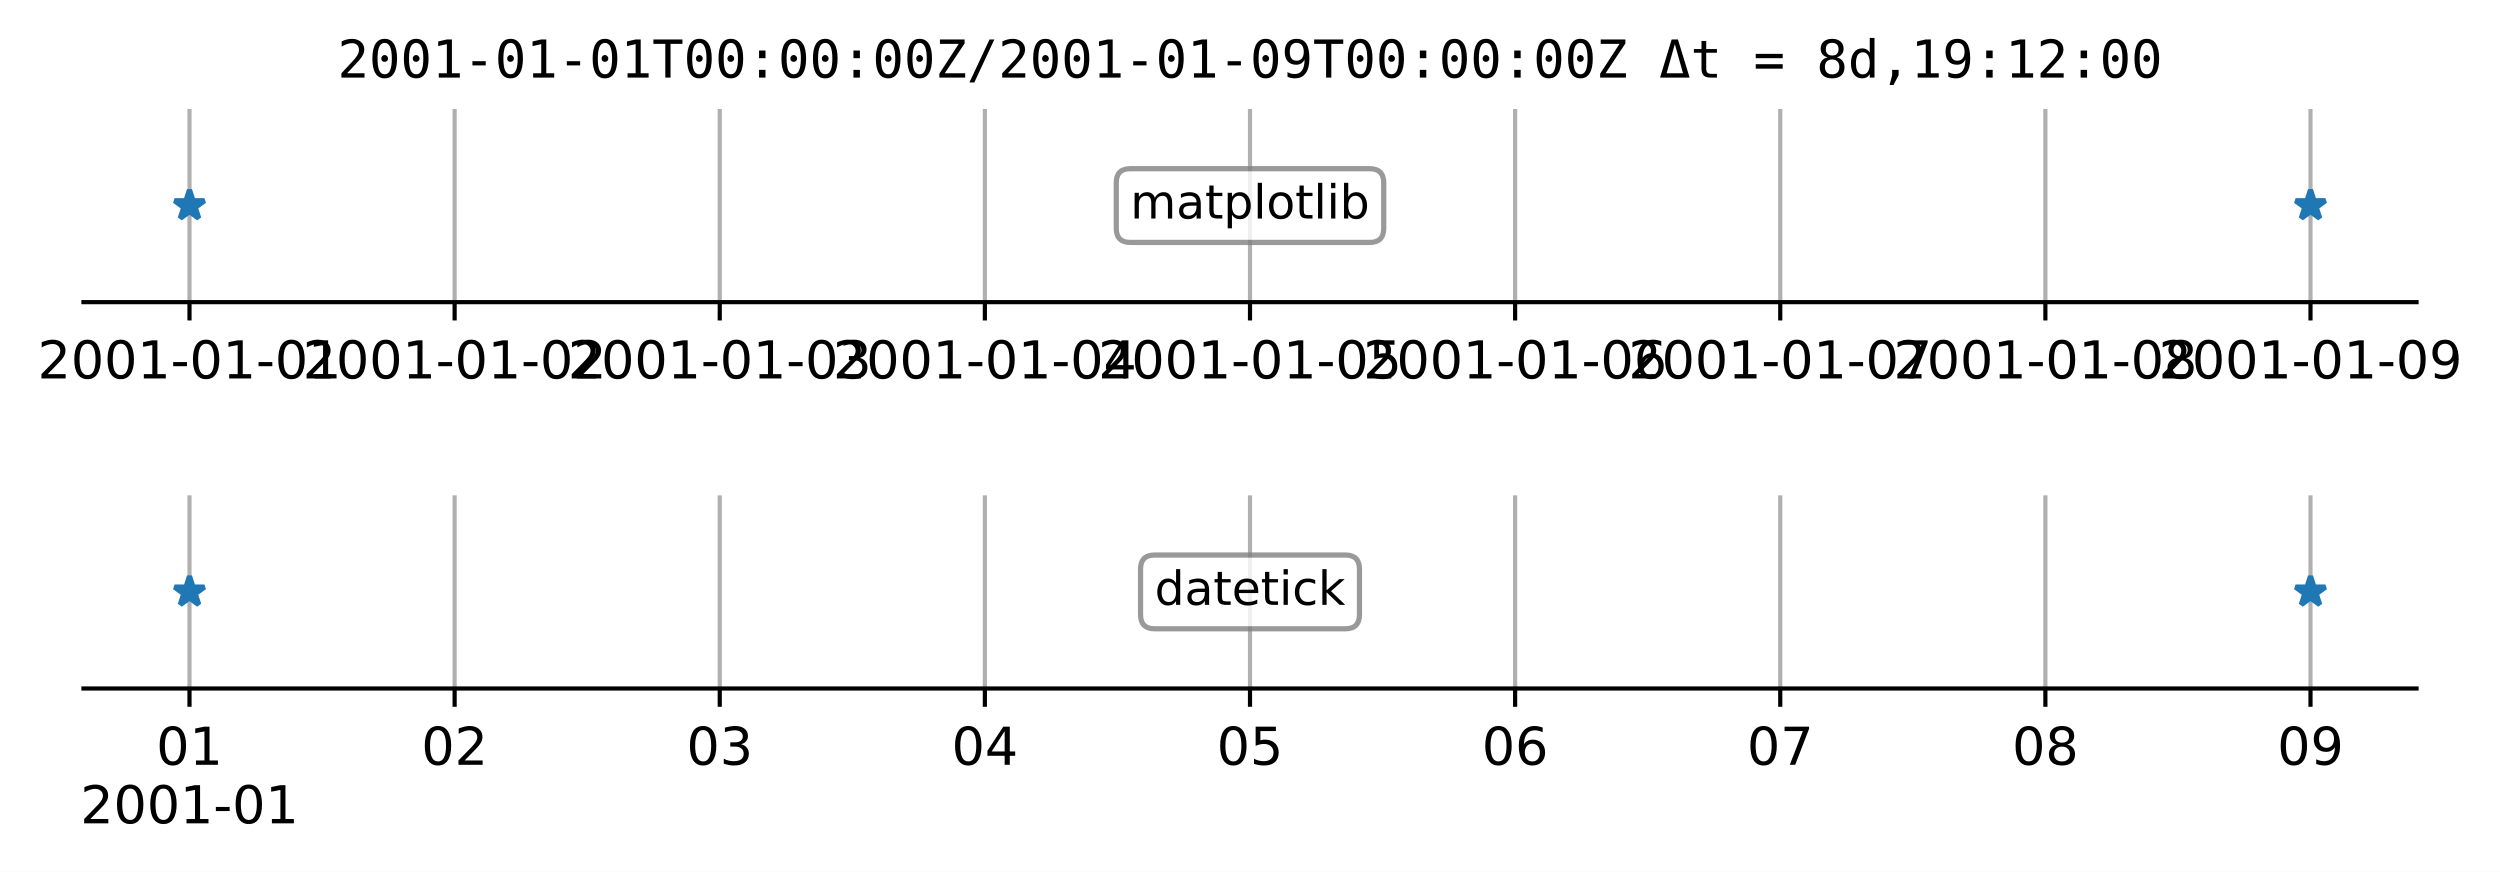
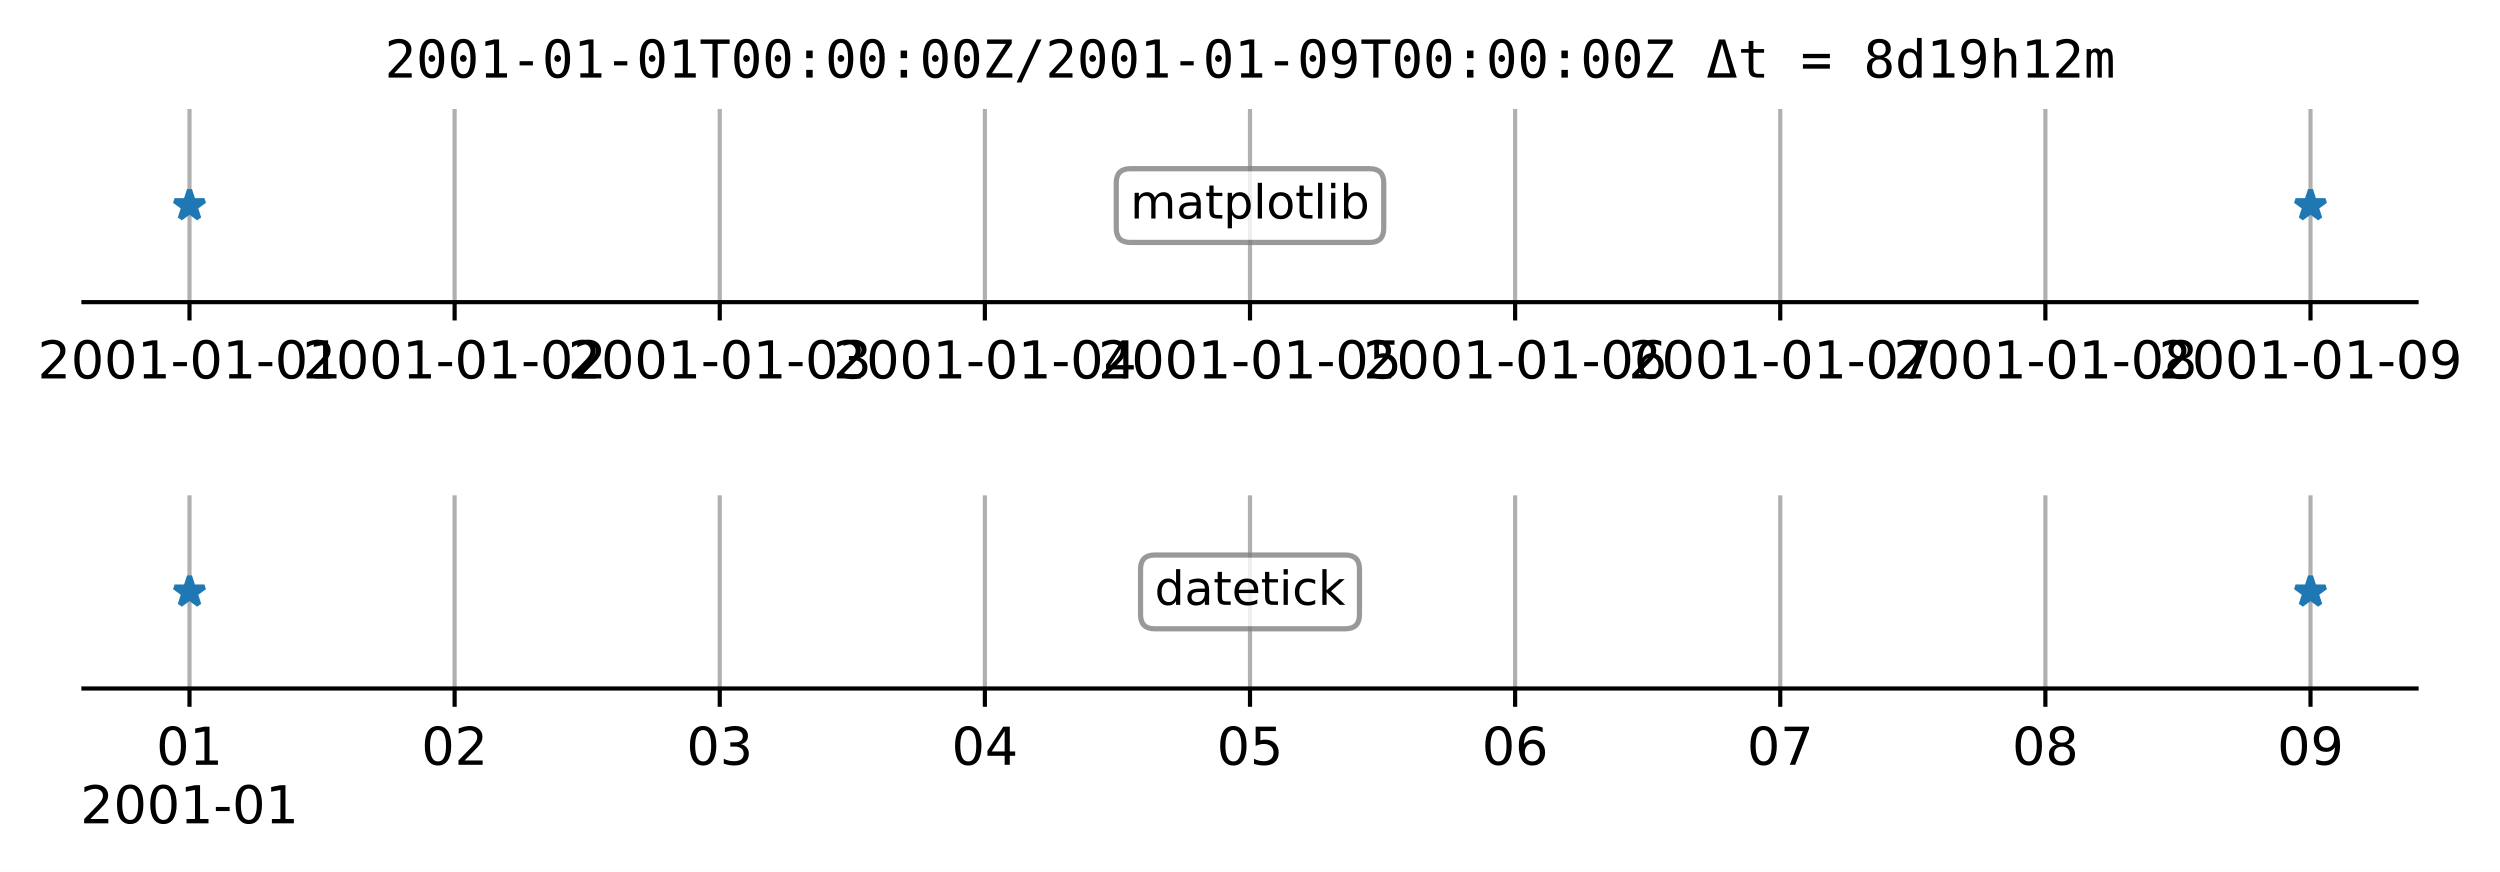
<svg xmlns="http://www.w3.org/2000/svg" xmlns:xlink="http://www.w3.org/1999/xlink" width="478.334pt" height="166.808pt" viewBox="0 0 478.334 166.808" version="1.1">
  <defs>
    <style type="text/css">*{stroke-linejoin: round; stroke-linecap: butt}</style>
  </defs>
  <g id="figure_1">
    <g id="patch_1">
      <path d="M 0 166.808  L 478.334 166.808  L 478.334 0  L 0 0  z " style="fill: #ffffff" />
    </g>
    <g id="axes_1">
      <g id="patch_2">
        <path d="M 15.967 57.812  L 462.367 57.812  L 462.367 20.852  L 15.967 20.852  z " style="fill: #ffffff" />
      </g>
      <g id="matplotlib.axis_1">
        <g id="xtick_1">
          <g id="line2d_1">
            <path d="M 36.258 57.812  L 36.258 20.852  " clip-path="url(#p8b8beb28ec)" style="fill: none; stroke: #b0b0b0; stroke-width: 0.8; stroke-linecap: square" />
          </g>
          <g id="line2d_2">
            <defs>
              <path id="m1e6c41ab66" d="M 0 0  L 0 3.5  " style="stroke: #000000; stroke-width: 0.8" />
            </defs>
            <g>
              <use xlink:href="#m1e6c41ab66" x="36.258" y="57.812" style="stroke: #000000; stroke-width: 0.8" />
            </g>
          </g>
          <g id="text_1">
            <text style="font-size: 10px; font-family: 'DejaVu Sans', 'Bitstream Vera Sans', 'Computer Modern Sans Serif', 'Lucida Grande', 'Verdana', 'Geneva', 'Lucid', 'Arial', 'Helvetica', 'Avant Garde', sans-serif; text-anchor: middle" x="36.258" y="72.41" transform="rotate(-0 36.25781 72.41)">2001-01-01</text>
          </g>
        </g>
        <g id="xtick_2">
          <g id="line2d_3">
            <path d="M 86.985 57.812  L 86.985 20.852  " clip-path="url(#p8b8beb28ec)" style="fill: none; stroke: #b0b0b0; stroke-width: 0.8; stroke-linecap: square" />
          </g>
          <g id="line2d_4">
            <g>
              <use xlink:href="#m1e6c41ab66" x="86.985" y="57.812" style="stroke: #000000; stroke-width: 0.8" />
            </g>
          </g>
          <g id="text_2">
            <text style="font-size: 10px; font-family: 'DejaVu Sans', 'Bitstream Vera Sans', 'Computer Modern Sans Serif', 'Lucida Grande', 'Verdana', 'Geneva', 'Lucid', 'Arial', 'Helvetica', 'Avant Garde', sans-serif; text-anchor: middle" x="86.985" y="72.41" transform="rotate(-0 86.98508 72.41)">2001-01-02</text>
          </g>
        </g>
        <g id="xtick_3">
          <g id="line2d_5">
            <path d="M 137.712 57.812  L 137.712 20.852  " clip-path="url(#p8b8beb28ec)" style="fill: none; stroke: #b0b0b0; stroke-width: 0.8; stroke-linecap: square" />
          </g>
          <g id="line2d_6">
            <g>
              <use xlink:href="#m1e6c41ab66" x="137.712" y="57.812" style="stroke: #000000; stroke-width: 0.8" />
            </g>
          </g>
          <g id="text_3">
            <text style="font-size: 10px; font-family: 'DejaVu Sans', 'Bitstream Vera Sans', 'Computer Modern Sans Serif', 'Lucida Grande', 'Verdana', 'Geneva', 'Lucid', 'Arial', 'Helvetica', 'Avant Garde', sans-serif; text-anchor: middle" x="137.712" y="72.41" transform="rotate(-0 137.7124 72.41)">2001-01-03</text>
          </g>
        </g>
        <g id="xtick_4">
          <g id="line2d_7">
            <path d="M 188.44 57.812  L 188.44 20.852  " clip-path="url(#p8b8beb28ec)" style="fill: none; stroke: #b0b0b0; stroke-width: 0.8; stroke-linecap: square" />
          </g>
          <g id="line2d_8">
            <g>
              <use xlink:href="#m1e6c41ab66" x="188.44" y="57.812" style="stroke: #000000; stroke-width: 0.8" />
            </g>
          </g>
          <g id="text_4">
            <text style="font-size: 10px; font-family: 'DejaVu Sans', 'Bitstream Vera Sans', 'Computer Modern Sans Serif', 'Lucida Grande', 'Verdana', 'Geneva', 'Lucid', 'Arial', 'Helvetica', 'Avant Garde', sans-serif; text-anchor: middle" x="188.44" y="72.41" transform="rotate(-0 188.4396 72.41)">2001-01-04</text>
          </g>
        </g>
        <g id="xtick_5">
          <g id="line2d_9">
            <path d="M 239.167 57.812  L 239.167 20.852  " clip-path="url(#p8b8beb28ec)" style="fill: none; stroke: #b0b0b0; stroke-width: 0.8; stroke-linecap: square" />
          </g>
          <g id="line2d_10">
            <g>
              <use xlink:href="#m1e6c41ab66" x="239.167" y="57.812" style="stroke: #000000; stroke-width: 0.8" />
            </g>
          </g>
          <g id="text_5">
            <text style="font-size: 10px; font-family: 'DejaVu Sans', 'Bitstream Vera Sans', 'Computer Modern Sans Serif', 'Lucida Grande', 'Verdana', 'Geneva', 'Lucid', 'Arial', 'Helvetica', 'Avant Garde', sans-serif; text-anchor: middle" x="239.167" y="72.41" transform="rotate(-0 239.1669 72.41)">2001-01-05</text>
          </g>
        </g>
        <g id="xtick_6">
          <g id="line2d_11">
            <path d="M 289.894 57.812  L 289.894 20.852  " clip-path="url(#p8b8beb28ec)" style="fill: none; stroke: #b0b0b0; stroke-width: 0.8; stroke-linecap: square" />
          </g>
          <g id="line2d_12">
            <g>
              <use xlink:href="#m1e6c41ab66" x="289.894" y="57.812" style="stroke: #000000; stroke-width: 0.8" />
            </g>
          </g>
          <g id="text_6">
            <text style="font-size: 10px; font-family: 'DejaVu Sans', 'Bitstream Vera Sans', 'Computer Modern Sans Serif', 'Lucida Grande', 'Verdana', 'Geneva', 'Lucid', 'Arial', 'Helvetica', 'Avant Garde', sans-serif; text-anchor: middle" x="289.894" y="72.41" transform="rotate(-0 289.8942 72.41)">2001-01-06</text>
          </g>
        </g>
        <g id="xtick_7">
          <g id="line2d_13">
            <path d="M 340.621 57.812  L 340.621 20.852  " clip-path="url(#p8b8beb28ec)" style="fill: none; stroke: #b0b0b0; stroke-width: 0.8; stroke-linecap: square" />
          </g>
          <g id="line2d_14">
            <g>
              <use xlink:href="#m1e6c41ab66" x="340.621" y="57.812" style="stroke: #000000; stroke-width: 0.8" />
            </g>
          </g>
          <g id="text_7">
            <text style="font-size: 10px; font-family: 'DejaVu Sans', 'Bitstream Vera Sans', 'Computer Modern Sans Serif', 'Lucida Grande', 'Verdana', 'Geneva', 'Lucid', 'Arial', 'Helvetica', 'Avant Garde', sans-serif; text-anchor: middle" x="340.621" y="72.41" transform="rotate(-0 340.6214 72.41)">2001-01-07</text>
          </g>
        </g>
        <g id="xtick_8">
          <g id="line2d_15">
            <path d="M 391.349 57.812  L 391.349 20.852  " clip-path="url(#p8b8beb28ec)" style="fill: none; stroke: #b0b0b0; stroke-width: 0.8; stroke-linecap: square" />
          </g>
          <g id="line2d_16">
            <g>
              <use xlink:href="#m1e6c41ab66" x="391.349" y="57.812" style="stroke: #000000; stroke-width: 0.8" />
            </g>
          </g>
          <g id="text_8">
            <text style="font-size: 10px; font-family: 'DejaVu Sans', 'Bitstream Vera Sans', 'Computer Modern Sans Serif', 'Lucida Grande', 'Verdana', 'Geneva', 'Lucid', 'Arial', 'Helvetica', 'Avant Garde', sans-serif; text-anchor: middle" x="391.349" y="72.41" transform="rotate(-0 391.3487 72.41)">2001-01-08</text>
          </g>
        </g>
        <g id="xtick_9">
          <g id="line2d_17">
            <path d="M 442.076 57.812  L 442.076 20.852  " clip-path="url(#p8b8beb28ec)" style="fill: none; stroke: #b0b0b0; stroke-width: 0.8; stroke-linecap: square" />
          </g>
          <g id="line2d_18">
            <g>
              <use xlink:href="#m1e6c41ab66" x="442.076" y="57.812" style="stroke: #000000; stroke-width: 0.8" />
            </g>
          </g>
          <g id="text_9">
            <text style="font-size: 10px; font-family: 'DejaVu Sans', 'Bitstream Vera Sans', 'Computer Modern Sans Serif', 'Lucida Grande', 'Verdana', 'Geneva', 'Lucid', 'Arial', 'Helvetica', 'Avant Garde', sans-serif; text-anchor: middle" x="442.076" y="72.41" transform="rotate(-0 442.076 72.41)">2001-01-09</text>
          </g>
        </g>
      </g>
      <g id="line2d_19">
        <defs>
          <path id="maf42e94cd1" d="M 0 -3  L -0.674 -0.927  L -2.853 -0.927  L -1.09 0.354  L -1.763 2.427  L -0 1.146  L 1.763 2.427  L 1.09 0.354  L 2.853 -0.927  L 0.674 -0.927  z " style="stroke: #1f77b4; stroke-linejoin: bevel" />
        </defs>
        <g clip-path="url(#p8b8beb28ec)">
          <use xlink:href="#maf42e94cd1" x="36.258" y="39.332" style="fill: #1f77b4; stroke: #1f77b4; stroke-linejoin: bevel" />
          <use xlink:href="#maf42e94cd1" x="442.076" y="39.332" style="fill: #1f77b4; stroke: #1f77b4; stroke-linejoin: bevel" />
        </g>
      </g>
      <g id="patch_3">
        <path d="M 15.967 57.812  L 462.367 57.812  " style="fill: none; stroke: #000000; stroke-width: 0.8; stroke-linejoin: miter; stroke-linecap: square" />
      </g>
      <g id="text_10">
        <g id="patch_4">
          <path d="M 216.28 46.387  L 262.054 46.387  Q 264.754 46.387 264.754 43.687  L 264.754 34.976  Q 264.754 32.276 262.054 32.276  L 216.28 32.276  Q 213.58 32.276 213.58 34.976  L 213.58 43.687  Q 213.58 46.387 216.28 46.387  z " style="fill: #ffffff; opacity: 0.8; stroke: #808080; stroke-linejoin: miter" />
        </g>
        <text style="font-size: 9px; font-family: 'DejaVu Sans', 'Bitstream Vera Sans', 'Computer Modern Sans Serif', 'Lucida Grande', 'Verdana', 'Geneva', 'Lucid', 'Arial', 'Helvetica', 'Avant Garde', sans-serif; text-anchor: middle" x="239.167" y="41.815" transform="rotate(-0 239.1669 41.815)">matplotlib</text>
      </g>
      <g id="text_11">
-         <text style="font-size: 10px; font-family: 'DejaVu Sans Mono', 'Bitstream Vera Sans Mono', 'Computer Modern Typewriter', 'Andale Mono', 'Nimbus Mono L', 'Courier New', 'Courier', 'Fixed', 'Terminal', monospace; text-anchor: middle" x="239.167" y="14.852" transform="rotate(-0 239.1669 14.85156)">2001-01-01T00:00:00Z/2001-01-09T00:00:00Z Δt = 8d,19:12:00</text>
+         <text style="font-size: 10px; font-family: 'DejaVu Sans Mono', 'Bitstream Vera Sans Mono', 'Computer Modern Typewriter', 'Andale Mono', 'Nimbus Mono L', 'Courier New', 'Courier', 'Fixed', 'Terminal', monospace; text-anchor: middle" x="239.167" y="14.852" transform="rotate(-0 239.1669 14.85156)">2001-01-01T00:00:00Z/2001-01-09T00:00:00Z Δt = 8d19h12m</text>
      </g>
    </g>
    <g id="axes_2">
      <g id="patch_5">
        <path d="M 15.967 131.732  L 462.367 131.732  L 462.367 94.772  L 15.967 94.772  z " style="fill: #ffffff" />
      </g>
      <g id="matplotlib.axis_2">
        <g id="xtick_10">
          <g id="line2d_20">
            <path d="M 36.258 131.732  L 36.258 94.772  " clip-path="url(#p84aab5db61)" style="fill: none; stroke: #b0b0b0; stroke-width: 0.8; stroke-linecap: square" />
          </g>
          <g id="line2d_21">
            <g>
              <use xlink:href="#m1e6c41ab66" x="36.258" y="131.732" style="stroke: #000000; stroke-width: 0.8" />
            </g>
          </g>
          <g id="text_12">
            <text style="font-size: 10px; font-family: 'DejaVu Sans', 'Bitstream Vera Sans', 'Computer Modern Sans Serif', 'Lucida Grande', 'Verdana', 'Geneva', 'Lucid', 'Arial', 'Helvetica', 'Avant Garde', sans-serif" transform="translate(29.89531 146.33)">01</text>
            <text style="font-size: 10px; font-family: 'DejaVu Sans', 'Bitstream Vera Sans', 'Computer Modern Sans Serif', 'Lucida Grande', 'Verdana', 'Geneva', 'Lucid', 'Arial', 'Helvetica', 'Avant Garde', sans-serif" transform="translate(15.36641 157.5278)">2001-01</text>
          </g>
        </g>
        <g id="xtick_11">
          <g id="line2d_22">
            <path d="M 86.985 131.732  L 86.985 94.772  " clip-path="url(#p84aab5db61)" style="fill: none; stroke: #b0b0b0; stroke-width: 0.8; stroke-linecap: square" />
          </g>
          <g id="line2d_23">
            <g>
              <use xlink:href="#m1e6c41ab66" x="86.985" y="131.732" style="stroke: #000000; stroke-width: 0.8" />
            </g>
          </g>
          <g id="text_13">
            <text style="font-size: 10px; font-family: 'DejaVu Sans', 'Bitstream Vera Sans', 'Computer Modern Sans Serif', 'Lucida Grande', 'Verdana', 'Geneva', 'Lucid', 'Arial', 'Helvetica', 'Avant Garde', sans-serif; text-anchor: middle" x="86.985" y="146.33" transform="rotate(-0 86.98508 146.33)">02</text>
          </g>
        </g>
        <g id="xtick_12">
          <g id="line2d_24">
            <path d="M 137.712 131.732  L 137.712 94.772  " clip-path="url(#p84aab5db61)" style="fill: none; stroke: #b0b0b0; stroke-width: 0.8; stroke-linecap: square" />
          </g>
          <g id="line2d_25">
            <g>
              <use xlink:href="#m1e6c41ab66" x="137.712" y="131.732" style="stroke: #000000; stroke-width: 0.8" />
            </g>
          </g>
          <g id="text_14">
            <text style="font-size: 10px; font-family: 'DejaVu Sans', 'Bitstream Vera Sans', 'Computer Modern Sans Serif', 'Lucida Grande', 'Verdana', 'Geneva', 'Lucid', 'Arial', 'Helvetica', 'Avant Garde', sans-serif; text-anchor: middle" x="137.712" y="146.33" transform="rotate(-0 137.7124 146.33)">03</text>
          </g>
        </g>
        <g id="xtick_13">
          <g id="line2d_26">
            <path d="M 188.44 131.732  L 188.44 94.772  " clip-path="url(#p84aab5db61)" style="fill: none; stroke: #b0b0b0; stroke-width: 0.8; stroke-linecap: square" />
          </g>
          <g id="line2d_27">
            <g>
              <use xlink:href="#m1e6c41ab66" x="188.44" y="131.732" style="stroke: #000000; stroke-width: 0.8" />
            </g>
          </g>
          <g id="text_15">
            <text style="font-size: 10px; font-family: 'DejaVu Sans', 'Bitstream Vera Sans', 'Computer Modern Sans Serif', 'Lucida Grande', 'Verdana', 'Geneva', 'Lucid', 'Arial', 'Helvetica', 'Avant Garde', sans-serif; text-anchor: middle" x="188.44" y="146.33" transform="rotate(-0 188.4396 146.33)">04</text>
          </g>
        </g>
        <g id="xtick_14">
          <g id="line2d_28">
            <path d="M 239.167 131.732  L 239.167 94.772  " clip-path="url(#p84aab5db61)" style="fill: none; stroke: #b0b0b0; stroke-width: 0.8; stroke-linecap: square" />
          </g>
          <g id="line2d_29">
            <g>
              <use xlink:href="#m1e6c41ab66" x="239.167" y="131.732" style="stroke: #000000; stroke-width: 0.8" />
            </g>
          </g>
          <g id="text_16">
            <text style="font-size: 10px; font-family: 'DejaVu Sans', 'Bitstream Vera Sans', 'Computer Modern Sans Serif', 'Lucida Grande', 'Verdana', 'Geneva', 'Lucid', 'Arial', 'Helvetica', 'Avant Garde', sans-serif; text-anchor: middle" x="239.167" y="146.33" transform="rotate(-0 239.1669 146.33)">05</text>
          </g>
        </g>
        <g id="xtick_15">
          <g id="line2d_30">
            <path d="M 289.894 131.732  L 289.894 94.772  " clip-path="url(#p84aab5db61)" style="fill: none; stroke: #b0b0b0; stroke-width: 0.8; stroke-linecap: square" />
          </g>
          <g id="line2d_31">
            <g>
              <use xlink:href="#m1e6c41ab66" x="289.894" y="131.732" style="stroke: #000000; stroke-width: 0.8" />
            </g>
          </g>
          <g id="text_17">
            <text style="font-size: 10px; font-family: 'DejaVu Sans', 'Bitstream Vera Sans', 'Computer Modern Sans Serif', 'Lucida Grande', 'Verdana', 'Geneva', 'Lucid', 'Arial', 'Helvetica', 'Avant Garde', sans-serif; text-anchor: middle" x="289.894" y="146.33" transform="rotate(-0 289.8942 146.33)">06</text>
          </g>
        </g>
        <g id="xtick_16">
          <g id="line2d_32">
            <path d="M 340.621 131.732  L 340.621 94.772  " clip-path="url(#p84aab5db61)" style="fill: none; stroke: #b0b0b0; stroke-width: 0.8; stroke-linecap: square" />
          </g>
          <g id="line2d_33">
            <g>
              <use xlink:href="#m1e6c41ab66" x="340.621" y="131.732" style="stroke: #000000; stroke-width: 0.8" />
            </g>
          </g>
          <g id="text_18">
            <text style="font-size: 10px; font-family: 'DejaVu Sans', 'Bitstream Vera Sans', 'Computer Modern Sans Serif', 'Lucida Grande', 'Verdana', 'Geneva', 'Lucid', 'Arial', 'Helvetica', 'Avant Garde', sans-serif; text-anchor: middle" x="340.621" y="146.33" transform="rotate(-0 340.6214 146.33)">07</text>
          </g>
        </g>
        <g id="xtick_17">
          <g id="line2d_34">
            <path d="M 391.349 131.732  L 391.349 94.772  " clip-path="url(#p84aab5db61)" style="fill: none; stroke: #b0b0b0; stroke-width: 0.8; stroke-linecap: square" />
          </g>
          <g id="line2d_35">
            <g>
              <use xlink:href="#m1e6c41ab66" x="391.349" y="131.732" style="stroke: #000000; stroke-width: 0.8" />
            </g>
          </g>
          <g id="text_19">
            <text style="font-size: 10px; font-family: 'DejaVu Sans', 'Bitstream Vera Sans', 'Computer Modern Sans Serif', 'Lucida Grande', 'Verdana', 'Geneva', 'Lucid', 'Arial', 'Helvetica', 'Avant Garde', sans-serif; text-anchor: middle" x="391.349" y="146.33" transform="rotate(-0 391.3487 146.33)">08</text>
          </g>
        </g>
        <g id="xtick_18">
          <g id="line2d_36">
            <path d="M 442.076 131.732  L 442.076 94.772  " clip-path="url(#p84aab5db61)" style="fill: none; stroke: #b0b0b0; stroke-width: 0.8; stroke-linecap: square" />
          </g>
          <g id="line2d_37">
            <g>
              <use xlink:href="#m1e6c41ab66" x="442.076" y="131.732" style="stroke: #000000; stroke-width: 0.8" />
            </g>
          </g>
          <g id="text_20">
            <text style="font-size: 10px; font-family: 'DejaVu Sans', 'Bitstream Vera Sans', 'Computer Modern Sans Serif', 'Lucida Grande', 'Verdana', 'Geneva', 'Lucid', 'Arial', 'Helvetica', 'Avant Garde', sans-serif; text-anchor: middle" x="442.076" y="146.33" transform="rotate(-0 442.076 146.33)">09</text>
          </g>
        </g>
      </g>
      <g id="line2d_38">
        <g clip-path="url(#p84aab5db61)">
          <use xlink:href="#maf42e94cd1" x="36.258" y="113.252" style="fill: #1f77b4; stroke: #1f77b4; stroke-linejoin: bevel" />
          <use xlink:href="#maf42e94cd1" x="442.076" y="113.252" style="fill: #1f77b4; stroke: #1f77b4; stroke-linejoin: bevel" />
        </g>
      </g>
      <g id="patch_6">
        <path d="M 15.967 131.732  L 462.367 131.732  " style="fill: none; stroke: #000000; stroke-width: 0.8; stroke-linejoin: miter; stroke-linecap: square" />
      </g>
      <g id="text_21">
        <g id="patch_7">
          <path d="M 220.925 120.307  L 257.409 120.307  Q 260.109 120.307 260.109 117.607  L 260.109 108.896  Q 260.109 106.196 257.409 106.196  L 220.925 106.196  Q 218.225 106.196 218.225 108.896  L 218.225 117.607  Q 218.225 120.307 220.925 120.307  z " style="fill: #ffffff; opacity: 0.8; stroke: #808080; stroke-linejoin: miter" />
        </g>
        <text style="font-size: 9px; font-family: 'DejaVu Sans', 'Bitstream Vera Sans', 'Computer Modern Sans Serif', 'Lucida Grande', 'Verdana', 'Geneva', 'Lucid', 'Arial', 'Helvetica', 'Avant Garde', sans-serif; text-anchor: middle" x="239.167" y="115.735" transform="rotate(-0 239.1669 115.735)">datetick</text>
      </g>
    </g>
  </g>
  <defs>
    <clipPath id="p8b8beb28ec">
      <rect x="15.967" y="20.852" width="446.4" height="36.96" />
    </clipPath>
    <clipPath id="p84aab5db61">
      <rect x="15.967" y="94.772" width="446.4" height="36.96" />
    </clipPath>
  </defs>
</svg>
